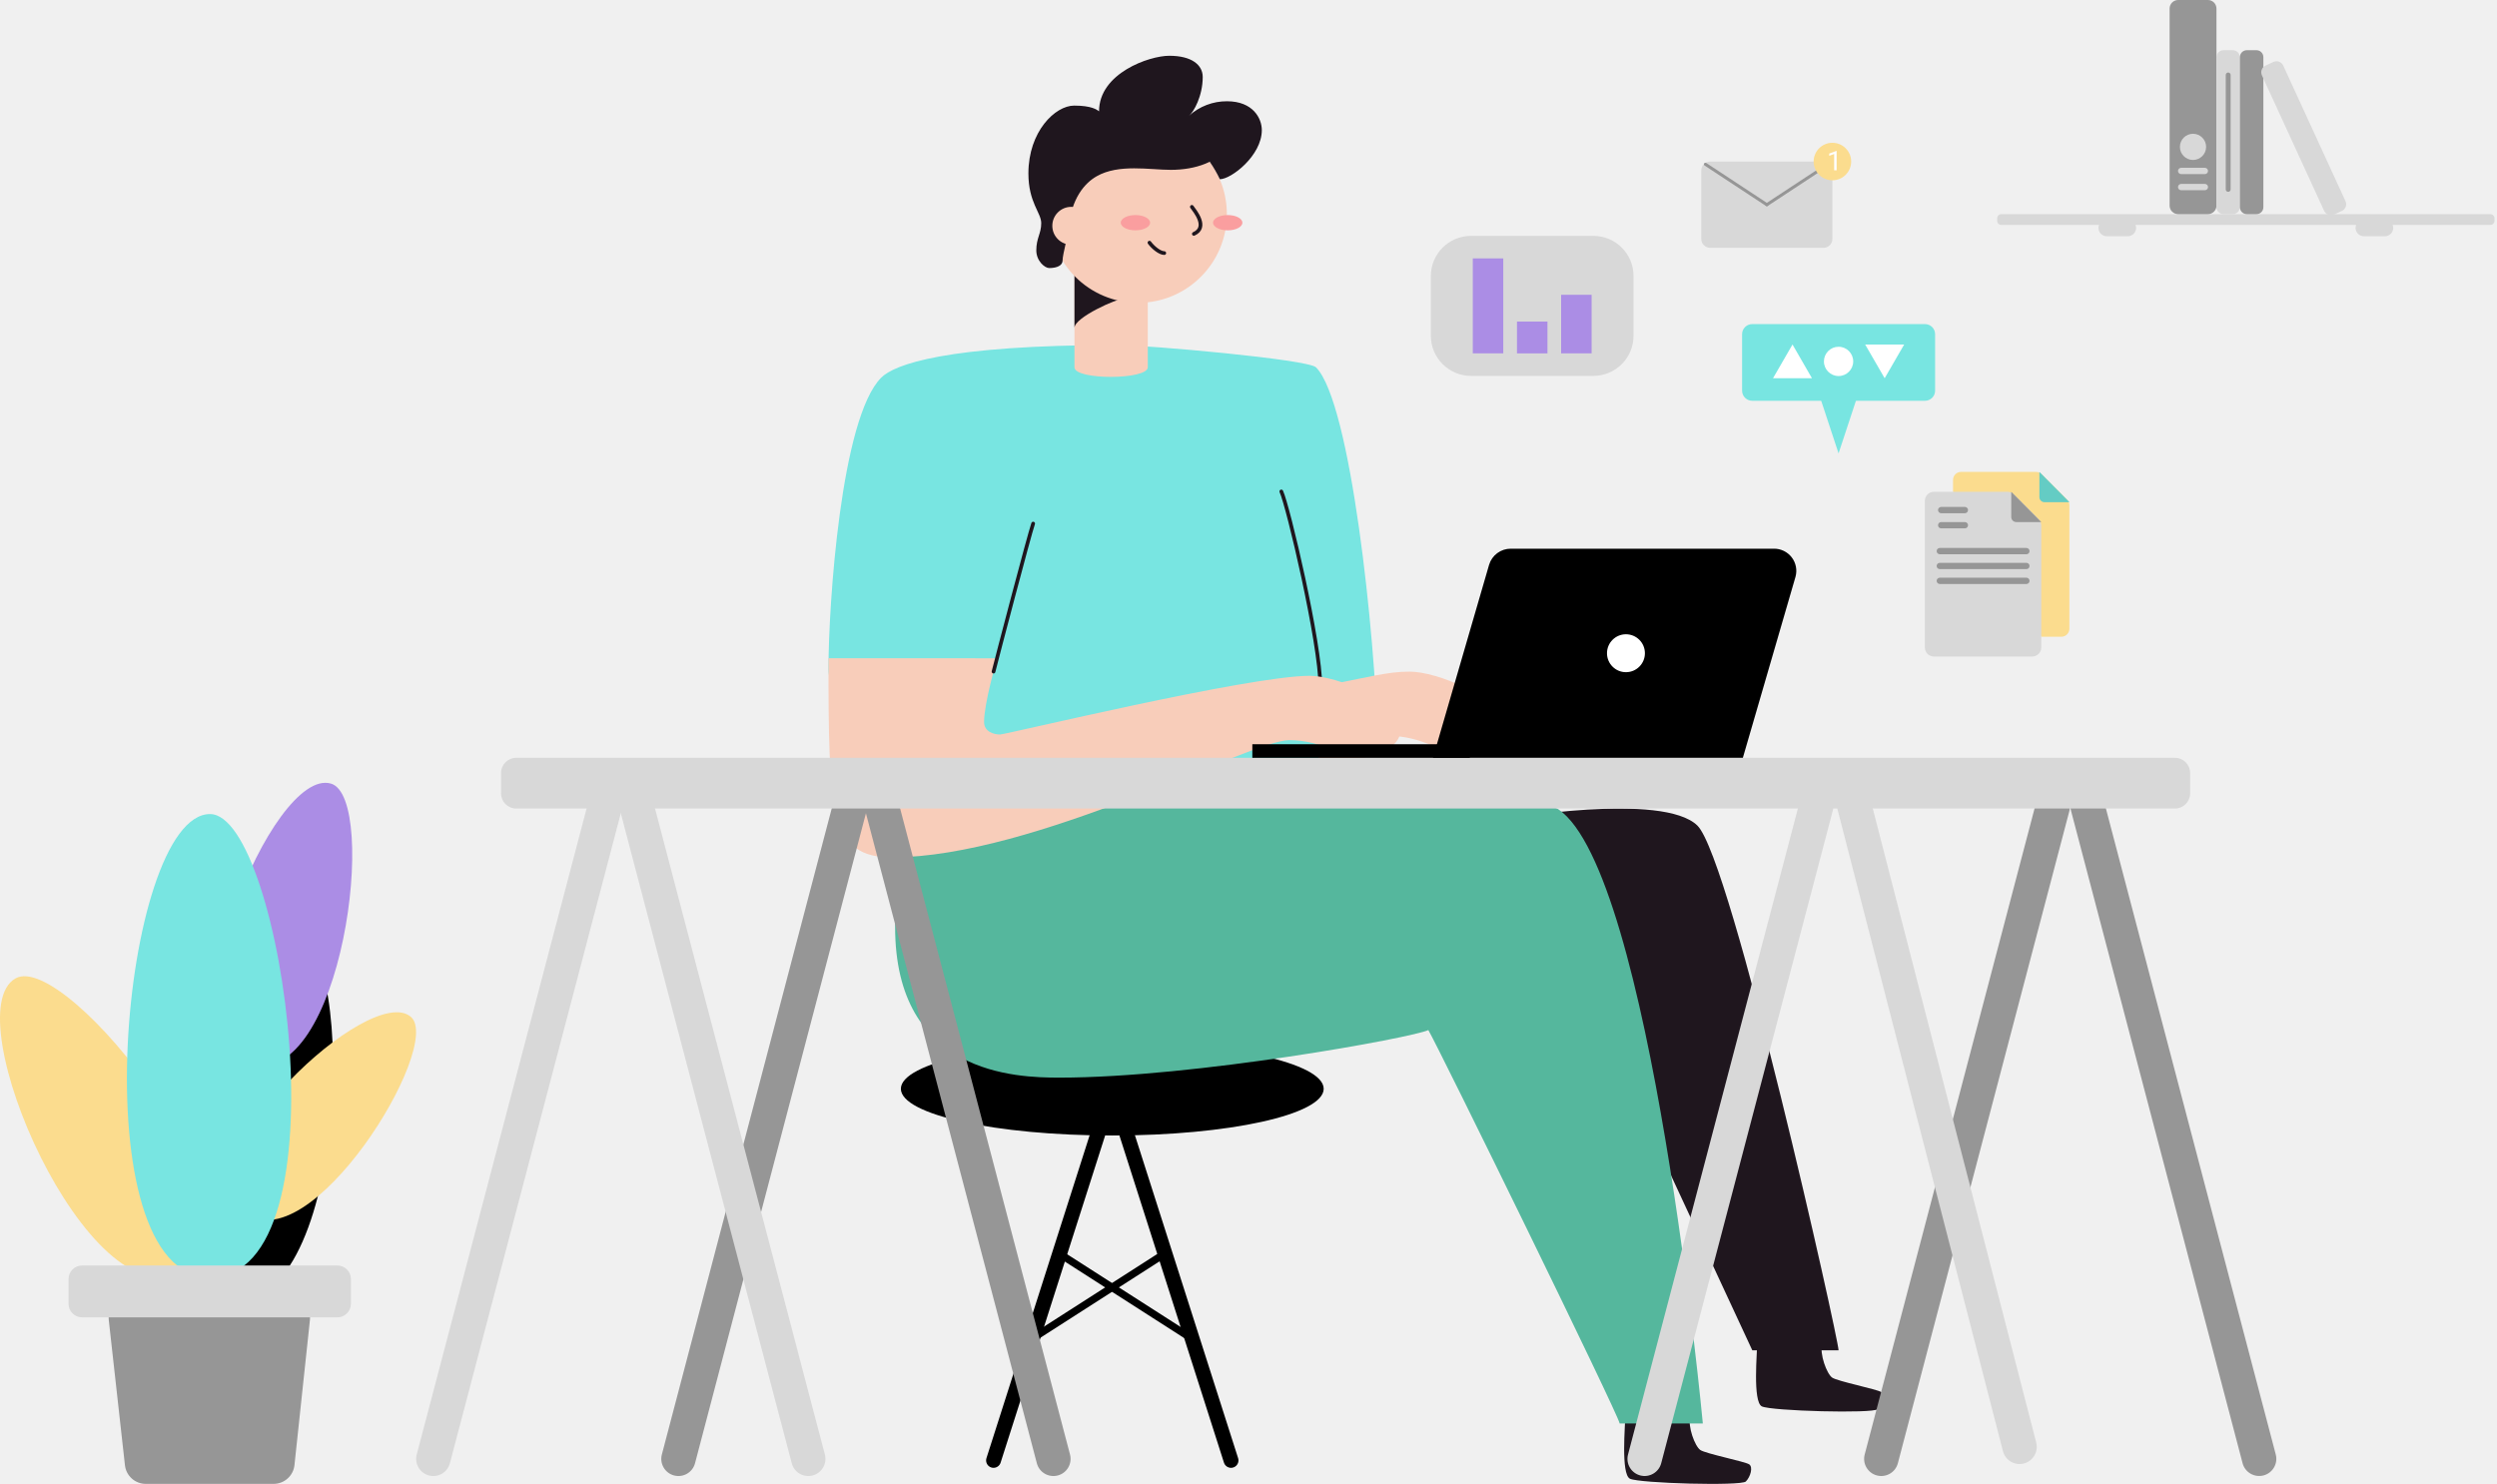
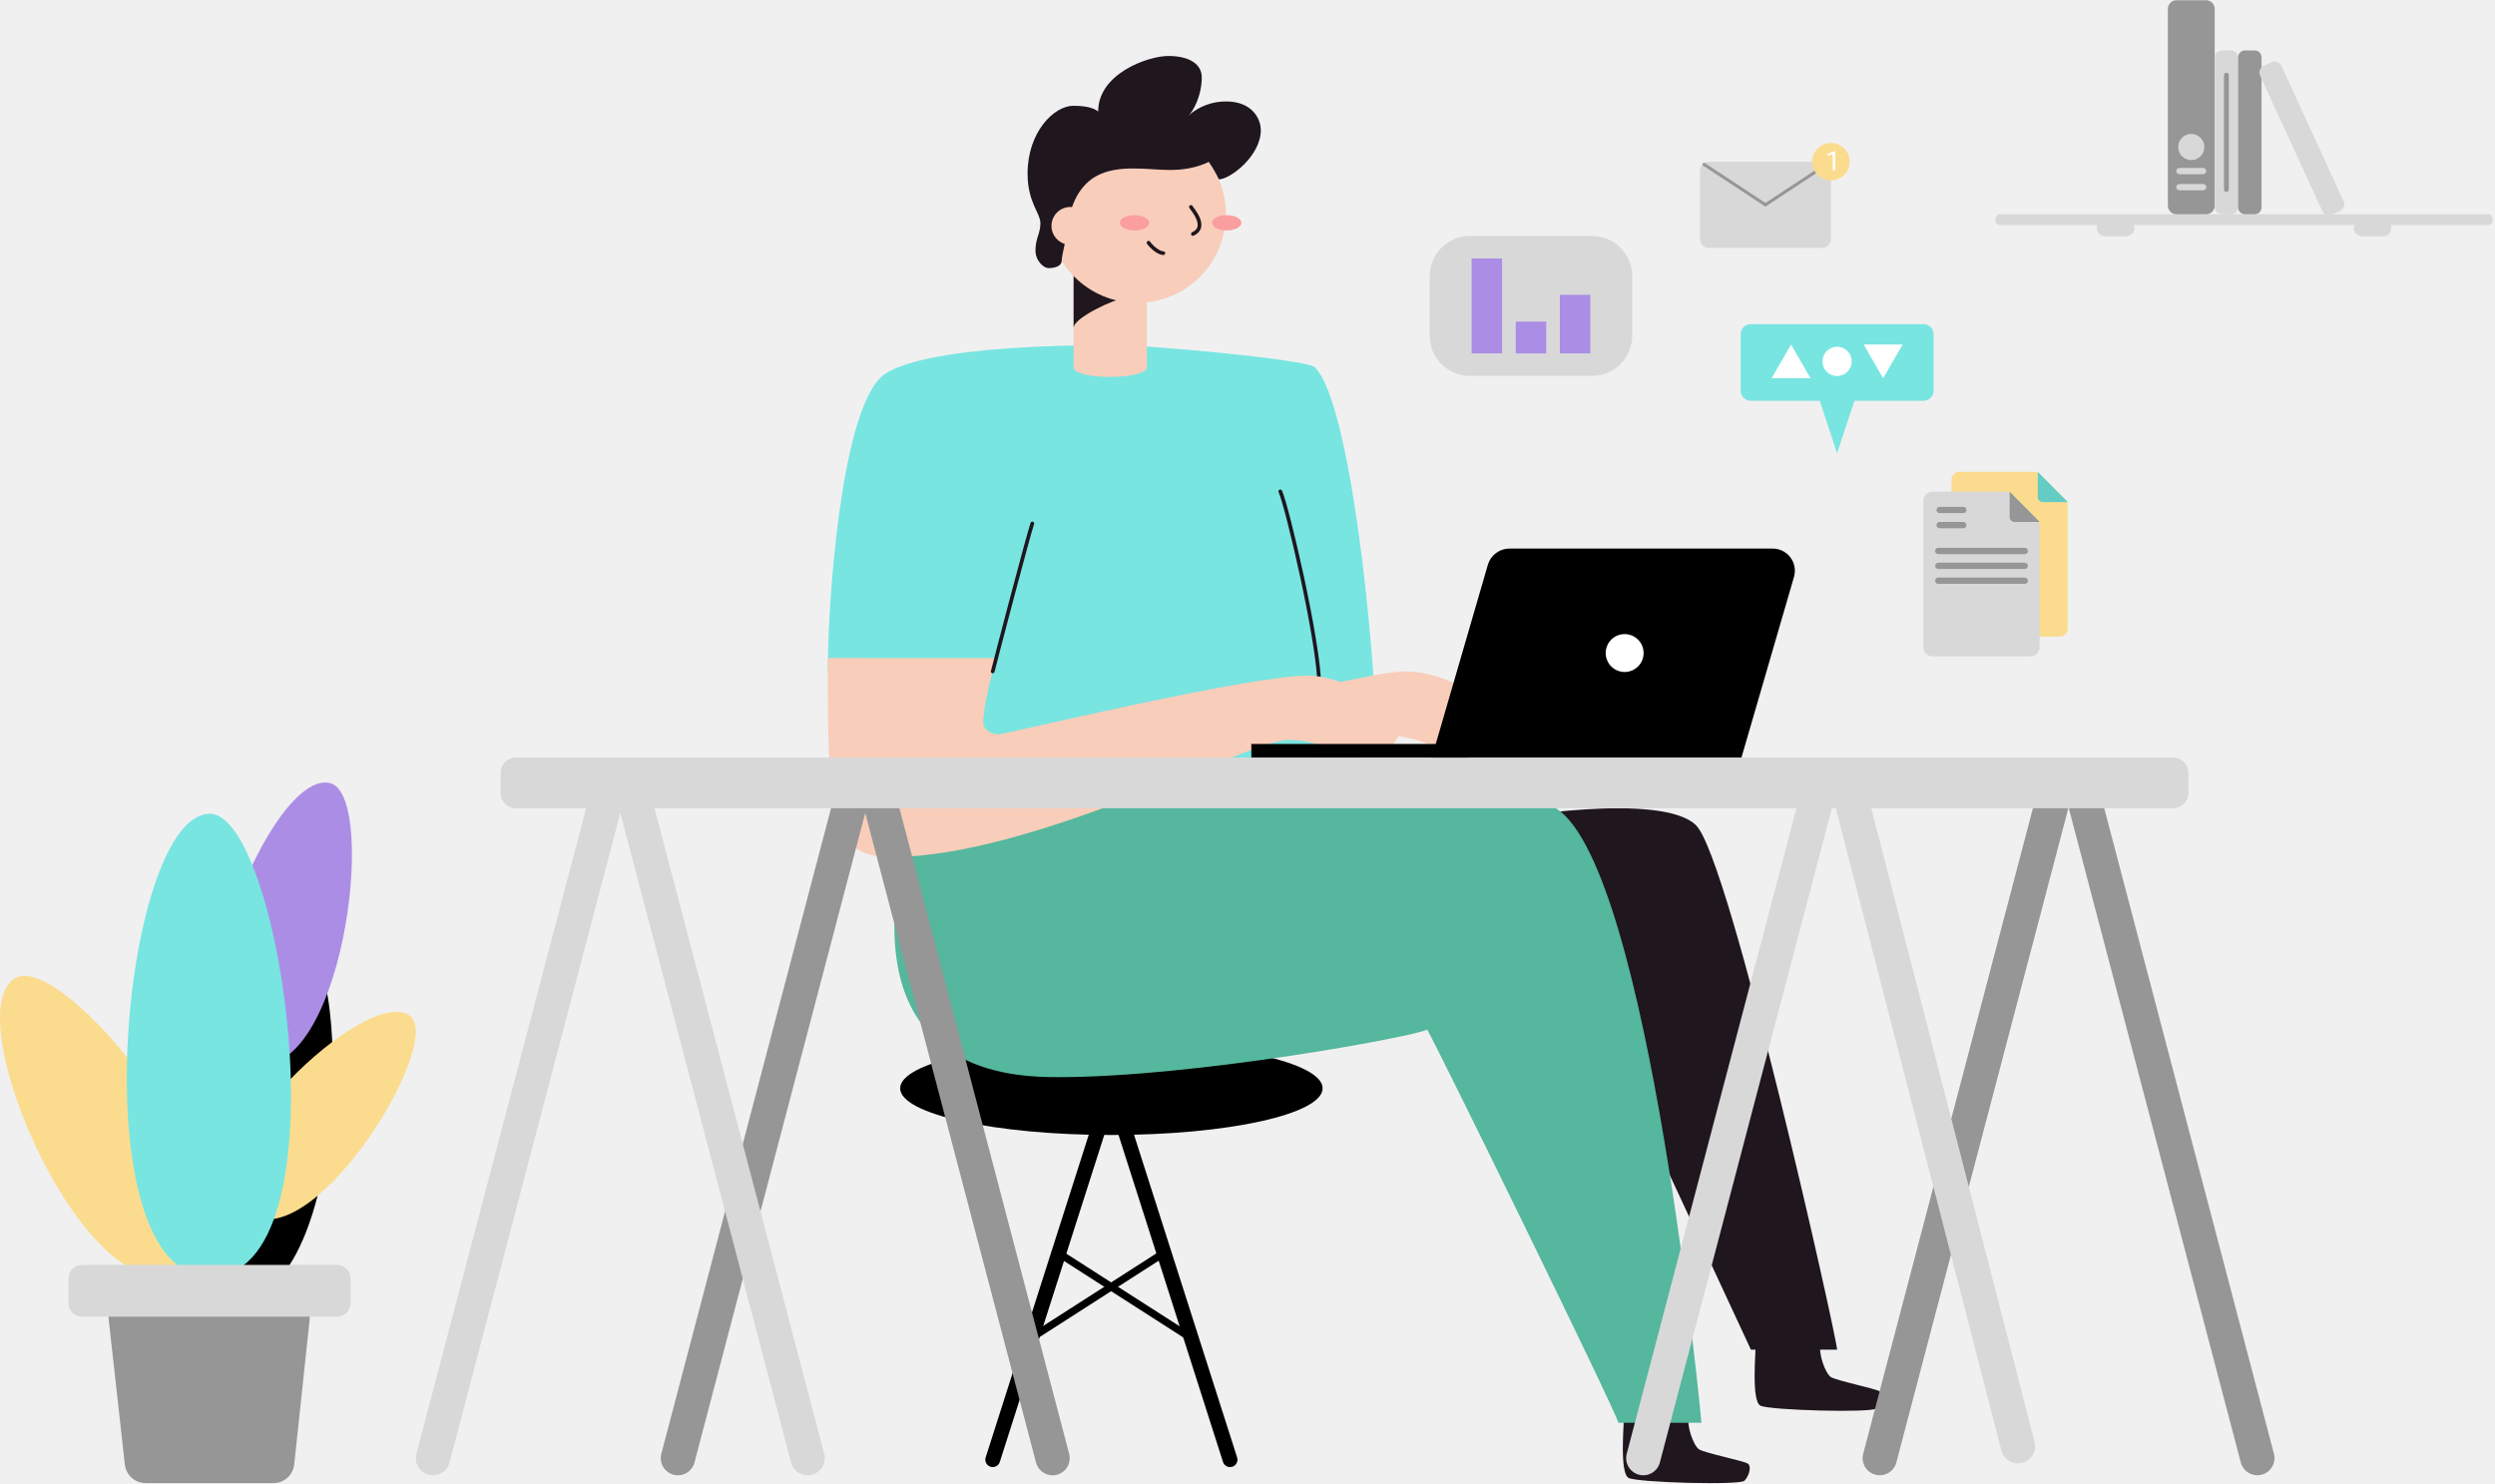
- <svg xmlns="http://www.w3.org/2000/svg" width="673" height="400" viewBox="0 0 673 400" fill="none">
+ <svg xmlns="http://www.w3.org/2000/svg" width="605.5" height="360" viewBox="0 0 673 400" fill="none">
  <path d="M299.786 306.09C331.255 306.09 356.766 300.451 356.766 293.495C356.766 286.539 331.255 280.9 299.786 280.9C268.317 280.9 242.806 286.539 242.806 293.495C242.806 300.451 268.317 306.09 299.786 306.09Z" fill="black" />
  <path d="M299.786 293.495L267.779 393.668" stroke="black" stroke-width="4" stroke-miterlimit="10" stroke-linecap="round" />
  <path d="M299.786 293.495L331.792 393.668" stroke="black" stroke-width="4" stroke-miterlimit="10" stroke-linecap="round" />
  <path d="M278.288 360.777L313.97 337.898" stroke="black" stroke-width="2" stroke-miterlimit="10" stroke-linecap="round" />
  <path d="M285.457 337.898L321.148 360.777" stroke="black" stroke-width="2" stroke-miterlimit="10" stroke-linecap="round" />
  <path d="M355.863 185.061C355.718 189.503 355.782 205.059 355.05 211.713" stroke="#1F161E" stroke-miterlimit="10" stroke-linecap="round" />
  <path d="M550.178 171.644H555.595C556.164 171.642 556.709 171.415 557.112 171.012C557.514 170.61 557.742 170.064 557.744 169.495V136.198C557.745 135.915 557.689 135.636 557.581 135.375C557.472 135.115 557.313 134.879 557.112 134.681L550.268 127.837C550.069 127.637 549.833 127.478 549.573 127.37C549.313 127.261 549.033 127.205 548.751 127.205H528.536C527.967 127.207 527.422 127.434 527.019 127.837C526.617 128.239 526.39 128.785 526.387 129.354V132.568" fill="#FBDC8E" />
  <path d="M79.504 251.096C96.659 254.347 93.598 356.732 60.67 350.538C29.576 344.633 58.576 247.115 79.504 251.096Z" fill="black" />
  <path d="M4.187 263.737C17.838 256.008 74.981 327.912 48.843 342.701C24.149 356.732 -12.435 273.162 4.187 263.737Z" fill="#FBDC8E" />
  <path d="M73.753 399.997H39.282C37.893 399.997 36.553 399.485 35.519 398.558C34.485 397.632 33.828 396.357 33.675 394.977L29.323 355.901C29.229 355.109 29.303 354.305 29.542 353.543C29.78 352.782 30.177 352.079 30.707 351.482C31.237 350.885 31.887 350.407 32.615 350.079C33.343 349.752 34.132 349.582 34.93 349.581H77.924C78.716 349.582 79.499 349.749 80.222 350.072C80.945 350.395 81.591 350.866 82.12 351.455C82.649 352.044 83.048 352.738 83.291 353.492C83.534 354.246 83.616 355.042 83.531 355.829L79.369 394.905C79.23 396.299 78.579 397.591 77.541 398.532C76.504 399.473 75.154 399.995 73.753 399.997Z" fill="#969696" />
  <path d="M89.192 211.226C102.256 215.018 92.244 294.046 67.225 286.769C43.606 279.907 73.293 206.603 89.192 211.226Z" fill="#AB8DE5" />
  <path d="M110.734 274.101C119.763 281.884 83.034 341.419 65.681 326.468C49.294 312.41 99.71 264.639 110.734 274.101Z" fill="#FBDC8E" />
  <path d="M56.608 219.442C76.164 219.442 94.067 344.308 56.608 344.308C21.233 344.308 32.799 219.442 56.608 219.442Z" fill="#78E5E1" />
  <path d="M90.925 341.13H22.127C20.108 341.13 18.47 342.767 18.47 344.787V351.45C18.47 353.47 20.108 355.107 22.127 355.107H90.925C92.945 355.107 94.582 353.47 94.582 351.45V344.787C94.582 342.767 92.945 341.13 90.925 341.13Z" fill="#D8D8D8" />
  <path d="M541.077 132.568H521.214C520.895 132.568 520.58 132.631 520.286 132.753C519.992 132.875 519.725 133.054 519.5 133.28C519.275 133.506 519.097 133.773 518.976 134.068C518.855 134.363 518.793 134.678 518.794 134.997V174.542C518.794 175.185 519.049 175.801 519.502 176.256C519.956 176.712 520.571 176.969 521.214 176.971H547.749C548.392 176.969 549.007 176.712 549.461 176.256C549.914 175.801 550.169 175.185 550.169 174.542V141.678C550.17 141.36 550.108 141.044 549.988 140.75C549.867 140.456 549.689 140.188 549.465 139.962L542.783 133.281C542.332 132.827 541.718 132.57 541.077 132.568V132.568Z" fill="#D8D8D8" />
  <path d="M550.178 140.73H543.434C543.074 140.73 542.73 140.587 542.476 140.333C542.222 140.079 542.079 139.735 542.079 139.376V132.568" fill="#969696" />
  <path d="M557.771 135.376H551.027C550.666 135.374 550.32 135.229 550.065 134.974C549.81 134.719 549.666 134.373 549.663 134.013V127.205" fill="#64CCC4" />
  <path d="M518.821 87.362H472.27C470.759 87.362 469.534 88.586 469.534 90.097V105.301C469.534 106.812 470.759 108.037 472.27 108.037H518.821C520.332 108.037 521.557 106.812 521.557 105.301V90.097C521.557 88.586 520.332 87.362 518.821 87.362Z" fill="#78E5E1" />
  <path d="M495.536 122.212L501.802 103.234H489.27L495.536 122.212Z" fill="#78E5E1" />
  <path d="M483.122 92.869L477.867 101.961H488.368L483.122 92.869Z" fill="white" />
  <path d="M507.96 101.961L513.215 92.869H502.705L507.96 101.961Z" fill="white" />
  <path d="M495.536 101.365C497.715 101.365 499.482 99.598 499.482 97.419C499.482 95.24 497.715 93.474 495.536 93.474C493.357 93.474 491.591 95.24 491.591 97.419C491.591 99.598 493.357 101.365 495.536 101.365Z" fill="white" />
  <path d="M491.482 43.545H460.929C459.608 43.545 458.537 44.617 458.537 45.938V64.41C458.537 65.732 459.608 66.803 460.929 66.803H491.482C492.804 66.803 493.875 65.732 493.875 64.41V45.938C493.875 44.617 492.804 43.545 491.482 43.545Z" fill="#D8D8D8" />
  <path d="M459.647 44.277L476.206 55.174" stroke="#969696" stroke-width="0.82" stroke-linecap="round" stroke-linejoin="round" />
  <path d="M493.875 43.545L476.206 55.174" stroke="#969696" stroke-width="0.82" stroke-linecap="round" stroke-linejoin="round" />
  <path d="M493.875 48.601C496.668 48.601 498.931 46.338 498.931 43.545C498.931 40.753 496.668 38.489 493.875 38.489C491.083 38.489 488.819 40.753 488.819 43.545C488.819 46.338 491.083 48.601 493.875 48.601Z" fill="#FBDC8E" />
  <path d="M495.011 45.904H494.348V41.51L493.018 41.998V41.399L494.908 40.69H495.011V45.904Z" fill="white" />
  <path d="M671.216 57.729H539.398C538.784 57.729 538.287 58.227 538.287 58.84V59.526C538.287 60.139 538.784 60.637 539.398 60.637H671.216C671.83 60.637 672.327 60.139 672.327 59.526V58.84C672.327 58.227 671.83 57.729 671.216 57.729Z" fill="#D8D8D8" />
  <path d="M595.077 0H587.069C585.793 0 584.758 1.035 584.758 2.311V55.418C584.758 56.694 585.793 57.729 587.069 57.729H595.077C596.354 57.729 597.389 56.694 597.389 55.418V2.311C597.389 1.035 596.354 0 595.077 0Z" fill="#969696" />
  <path d="M601.786 13.534H599.312C598.25 13.534 597.389 14.395 597.389 15.457V55.806C597.389 56.868 598.25 57.729 599.312 57.729H601.786C602.848 57.729 603.709 56.868 603.709 55.806V15.457C603.709 14.395 602.848 13.534 601.786 13.534Z" fill="#D8D8D8" />
  <path d="M608.169 13.534H605.569C604.542 13.534 603.709 14.367 603.709 15.394V55.869C603.709 56.897 604.542 57.729 605.569 57.729H608.169C609.196 57.729 610.029 56.897 610.029 55.869V15.394C610.029 14.367 609.196 13.534 608.169 13.534Z" fill="#969696" />
  <path d="M612.752 16.697L610.619 17.677C609.622 18.134 609.185 19.313 609.642 20.31L626.424 56.865C626.882 57.862 628.061 58.299 629.058 57.841L631.192 56.862C632.189 56.404 632.626 55.225 632.168 54.228L615.386 17.673C614.928 16.677 613.749 16.239 612.752 16.697Z" fill="#D8D8D8" />
  <path d="M591.069 43.121C593.018 43.121 594.599 41.54 594.599 39.591C594.599 37.641 593.018 36.06 591.069 36.06C589.119 36.06 587.539 37.641 587.539 39.591C587.539 41.54 589.119 43.121 591.069 43.121Z" fill="#D8D8D8" />
  <path d="M594.265 45.234H587.873C587.404 45.234 587.024 45.614 587.024 46.082C587.024 46.551 587.404 46.931 587.873 46.931H594.265C594.734 46.931 595.114 46.551 595.114 46.082C595.114 45.614 594.734 45.234 594.265 45.234Z" fill="#D8D8D8" />
  <path d="M594.265 49.576H587.873C587.404 49.576 587.024 49.956 587.024 50.425C587.024 50.894 587.404 51.274 587.873 51.274H594.265C594.734 51.274 595.114 50.894 595.114 50.425C595.114 49.956 594.734 49.576 594.265 49.576Z" fill="#D8D8D8" />
  <path d="M529.583 136.649H523.191C522.722 136.649 522.342 137.029 522.342 137.498C522.342 137.966 522.722 138.346 523.191 138.346H529.583C530.052 138.346 530.432 137.966 530.432 137.498C530.432 137.029 530.052 136.649 529.583 136.649Z" fill="#969696" />
  <path d="M529.583 140.73H523.191C522.722 140.73 522.342 141.11 522.342 141.579C522.342 142.047 522.722 142.427 523.191 142.427H529.583C530.052 142.427 530.432 142.047 530.432 141.579C530.432 141.11 530.052 140.73 529.583 140.73Z" fill="#969696" />
  <path d="M546.16 147.709H522.821C522.352 147.709 521.972 148.089 521.972 148.558C521.972 149.026 522.352 149.406 522.821 149.406H546.16C546.629 149.406 547.009 149.026 547.009 148.558C547.009 148.089 546.629 147.709 546.16 147.709Z" fill="#969696" />
  <path d="M546.16 151.718H522.821C522.352 151.718 521.972 152.098 521.972 152.566C521.972 153.035 522.352 153.415 522.821 153.415H546.16C546.629 153.415 547.009 153.035 547.009 152.566C547.009 152.098 546.629 151.718 546.16 151.718Z" fill="#969696" />
  <path d="M546.16 155.727H522.821C522.352 155.727 521.972 156.107 521.972 156.575C521.972 157.044 522.352 157.424 522.821 157.424H546.16C546.629 157.424 547.009 157.044 547.009 156.575C547.009 156.107 546.629 155.727 546.16 155.727Z" fill="#969696" />
  <path d="M601.208 20.206C601.208 19.842 600.913 19.547 600.549 19.547C600.185 19.547 599.89 19.842 599.89 20.206V51.048C599.89 51.412 600.185 51.707 600.549 51.707C600.913 51.707 601.208 51.412 601.208 51.048V20.206Z" fill="#969696" />
  <path d="M573.481 59.183H567.829C566.587 59.183 565.581 60.19 565.581 61.431C565.581 62.673 566.587 63.679 567.829 63.679H573.481C574.723 63.679 575.729 62.673 575.729 61.431C575.729 60.19 574.723 59.183 573.481 59.183Z" fill="#D8D8D8" />
  <path d="M642.785 59.183H637.133C635.891 59.183 634.885 60.19 634.885 61.431C634.885 62.673 635.891 63.679 637.133 63.679H642.785C644.027 63.679 645.033 62.673 645.033 61.431C645.033 60.19 644.027 59.183 642.785 59.183Z" fill="#D8D8D8" />
  <path d="M429.446 63.58H396.483C390.499 63.58 385.648 68.431 385.648 74.414V90.494C385.648 96.478 390.499 101.329 396.483 101.329H429.446C435.43 101.329 440.281 96.478 440.281 90.494V74.414C440.281 68.431 435.43 63.58 429.446 63.58Z" fill="#D8D8D8" />
  <path d="M405.168 69.656H396.952V95.252H405.168V69.656Z" fill="#AB8DE5" />
  <path d="M417.077 86.684H408.861V95.261H417.077V86.684Z" fill="#AB8DE5" />
  <path d="M428.977 79.461H420.761V95.252H428.977V79.461Z" fill="#AB8DE5" />
  <path d="M438.06 381.723C438.06 383.863 436.805 397.361 439.306 398.607C441.807 399.853 469.299 400.611 470.545 399.356C471.791 398.101 472.54 395.483 471.448 394.733C470.355 393.984 459.711 391.862 458.266 390.86C456.821 389.858 454.826 384.54 455.557 381.723" fill="#1F161E" />
  <path d="M355.863 205.276L371.338 199.723C370.67 171.491 364.07 108.407 354.698 99.026C352.495 96.832 308.923 93.004 301.149 93.004C254.76 93.004 241 98.295 237.506 101.798C226.672 112.633 223.295 162.832 223.295 180.411C223.295 197.99 272.953 207.109 272.953 207.109L331.16 211.108C331.16 211.108 343.927 212.427 354.969 213.077C355.213 209.691 355.863 205.276 355.863 205.276Z" fill="#78E5E1" />
  <path d="M401.972 221.645C406.207 220.39 448.316 213.519 457.49 222.548C466.663 231.576 495.536 361.02 495.536 364H472.288L440.904 296.456" fill="#1F161E" />
  <path d="M248.656 210.133C247.6 215.415 241.253 221.085 241.253 249.859C241.253 289.649 273.846 290.489 285.548 290.489C322.005 290.489 380.99 279.654 384.971 277.668C387.617 282.092 436.308 381.498 436.534 383.719H458.952C458.952 383.719 445.057 234.998 419.984 218.133C411.841 212.716 267.355 206.919 248.656 210.133Z" fill="#55B79D" />
  <path d="M379.933 181.043C374.047 181.043 369.189 182.442 355.863 185.061L355.168 210.558C367.808 205.465 370.742 198.387 374.408 198.387C383.563 198.387 388.348 203.109 393.756 203.109C397.53 203.109 404.32 200.148 404.32 196.121C404.32 187.688 387.228 181.043 379.933 181.043Z" fill="#F8CDBA" />
  <path d="M473.606 362.212C473.606 364.361 472.351 377.85 474.852 379.105C477.353 380.36 504.845 381.1 506.091 379.854C507.337 378.608 508.086 375.981 506.994 375.232C505.901 374.482 495.256 372.351 493.812 371.349C492.367 370.347 490.372 365.029 491.103 362.212" fill="#1F161E" />
  <path d="M309.356 99.008C309.356 102.412 289.592 102.512 289.592 99.008V71.326H309.356V99.008Z" fill="#F8CDBA" />
  <path d="M302.919 80.454C301.113 80.454 289.592 85.547 289.592 88.391V73.367C292.463 73.367 302.919 80.454 302.919 80.454Z" fill="#1F161E" />
  <path d="M306.738 81.628C319.952 81.628 330.664 70.916 330.664 57.702C330.664 44.488 319.952 33.776 306.738 33.776C293.524 33.776 282.812 44.488 282.812 57.702C282.812 70.916 293.524 81.628 306.738 81.628Z" fill="#F8CDBA" />
  <path d="M331.431 38.923C328.47 43.627 322.276 45.784 315.568 45.784C309.853 45.784 301.528 44.123 295.605 47.5C292.4 49.306 288.726 53.414 287.985 61.639C287.985 63.047 286.387 68.51 286.387 70.27C286.387 71.471 285.033 72.257 282.776 72.257C281.611 72.257 279.309 70.37 279.309 67.489C279.309 64.158 280.636 62.975 280.636 60.149C280.636 57.323 277.178 54.605 277.178 46.751C277.178 35.438 284.401 28.467 289.511 28.467C294.17 28.467 295.633 29.551 296.219 30.011C296.219 19.728 309.762 15.033 315.135 15.033C321.274 15.033 324.163 17.552 324.163 20.757C324.163 25.867 321.725 30.21 320.488 31.185C323.288 28.666 326.925 27.279 330.691 27.294C337.724 27.294 340.09 31.916 340.09 35.076C340.09 41.947 331.847 48.312 328.777 48.312C328.005 46.678 327.099 45.111 326.068 43.627" fill="#1F161E" />
  <path d="M288.726 65.963C291.543 65.963 293.827 63.68 293.827 60.862C293.827 58.045 291.543 55.761 288.726 55.761C285.908 55.761 283.624 58.045 283.624 60.862C283.624 63.68 285.908 65.963 288.726 65.963Z" fill="#F8CDBA" />
  <path d="M330.899 62.09C333.083 62.09 334.853 61.169 334.853 60.032C334.853 58.895 333.083 57.973 330.899 57.973C328.714 57.973 326.944 58.895 326.944 60.032C326.944 61.169 328.714 62.09 330.899 62.09Z" fill="#FA9E9F" />
  <path d="M306.025 62.09C308.209 62.09 309.979 61.169 309.979 60.032C309.979 58.895 308.209 57.973 306.025 57.973C303.841 57.973 302.07 58.895 302.07 60.032C302.07 61.169 303.841 62.09 306.025 62.09Z" fill="#FA9E9F" />
  <path d="M321.238 55.761C321.978 56.817 325.752 61.251 321.771 63.047" stroke="#1F161E" stroke-miterlimit="10" stroke-linecap="round" />
  <path d="M313.798 68.221C312.606 68.221 310.774 66.74 309.808 65.413" stroke="#1F161E" stroke-miterlimit="10" stroke-linecap="round" />
  <path d="M345.344 132.478C347.15 136.315 355.863 173.332 355.863 185.061" stroke="#1F161E" stroke-miterlimit="10" stroke-linecap="round" />
  <path d="M223.295 177.431C223.295 219.045 223.683 231.116 240.386 231.116C278.884 231.116 337.083 199.516 347.457 199.516C356.621 199.516 361.406 204.247 366.815 204.247C370.58 204.247 377.369 201.276 377.369 197.258C377.369 188.817 360.278 182.172 352.992 182.172C336.587 182.172 271.12 197.99 269.522 197.99C267.924 197.99 265.233 197.295 265.233 194.604C265.233 189.719 268.429 178.434 268.844 177.45L223.295 177.431Z" fill="#F8CDBA" />
  <path d="M278.46 141.136C277.358 144.305 268.772 177.052 267.779 181.043" stroke="#1F161E" stroke-miterlimit="10" stroke-linecap="round" />
  <path d="M604.43 394.423C605.079 396.893 607.607 398.368 610.076 397.719C612.545 397.07 614.02 394.542 613.371 392.073L567.145 216.246C566.496 213.777 563.968 212.302 561.499 212.951C559.03 213.6 557.555 216.128 558.204 218.597L604.43 394.423Z" fill="#969696" />
  <path d="M557.745 218.605C558.394 216.136 556.918 213.608 554.449 212.959C551.98 212.309 549.452 213.785 548.803 216.254L502.577 392.08C501.928 394.549 503.404 397.077 505.873 397.726C508.342 398.376 510.87 396.9 511.519 394.431L557.745 218.605Z" fill="#969696" />
  <path d="M493.958 218.604C494.608 216.134 493.132 213.607 490.663 212.957C488.194 212.308 485.666 213.784 485.017 216.253L438.791 392.079C438.142 394.548 439.618 397.076 442.087 397.725C444.556 398.374 447.084 396.899 447.733 394.43L493.958 218.604Z" fill="#D8D8D8" />
  <path d="M539.84 391.178C540.478 393.655 543.003 395.145 545.479 394.507C547.956 393.868 549.446 391.343 548.808 388.867L503.357 212.52C502.719 210.043 500.194 208.553 497.718 209.191C495.241 209.83 493.751 212.355 494.389 214.831L539.84 391.178Z" fill="#D8D8D8" />
  <path d="M233.553 218.608C234.202 216.139 232.726 213.611 230.257 212.962C227.788 212.313 225.26 213.788 224.611 216.257L178.386 392.084C177.736 394.553 179.212 397.081 181.681 397.73C184.15 398.379 186.678 396.904 187.327 394.435L233.553 218.608Z" fill="#969696" />
  <path d="M279.452 394.435C280.101 396.904 282.629 398.379 285.098 397.73C287.567 397.081 289.043 394.553 288.394 392.084L242.168 216.258C241.519 213.789 238.991 212.313 236.522 212.962C234.053 213.611 232.577 216.139 233.227 218.608L279.452 394.435Z" fill="#969696" />
  <path d="M586.202 204.274H139.13C136.871 204.274 135.04 206.105 135.04 208.364V213.862C135.04 216.121 136.871 217.952 139.13 217.952H586.202C588.461 217.952 590.292 216.121 590.292 213.862V208.364C590.292 206.105 588.461 204.274 586.202 204.274Z" fill="#D8D8D8" />
  <path d="M167.485 218.611C168.135 216.142 166.659 213.614 164.19 212.965C161.721 212.315 159.193 213.791 158.544 216.26L112.318 392.086C111.669 394.556 113.145 397.083 115.614 397.733C118.083 398.382 120.611 396.906 121.26 394.437L167.485 218.611Z" fill="#D8D8D8" />
  <path d="M213.385 394.435C214.034 396.904 216.562 398.38 219.031 397.731C221.5 397.081 222.975 394.554 222.326 392.084L176.1 216.258C175.451 213.789 172.923 212.313 170.454 212.963C167.985 213.612 166.51 216.14 167.159 218.609L213.385 394.435Z" fill="#D8D8D8" />
  <path d="M469.741 204.274H386.217L401.349 152.232C401.727 150.977 402.501 149.877 403.556 149.098C404.61 148.318 405.889 147.901 407.2 147.908H478.075C479.006 147.893 479.927 148.095 480.766 148.5C481.605 148.904 482.338 149.498 482.906 150.236C483.474 150.973 483.862 151.833 484.039 152.748C484.216 153.662 484.177 154.604 483.925 155.501L469.741 204.274Z" fill="black" />
  <path d="M438.231 181.196C441.054 181.196 443.342 178.908 443.342 176.086C443.342 173.264 441.054 170.976 438.231 170.976C435.409 170.976 433.121 173.264 433.121 176.086C433.121 178.908 435.409 181.196 438.231 181.196Z" fill="white" />
  <path d="M396.14 200.617H337.535V204.274H396.14V200.617Z" fill="black" />
</svg>
